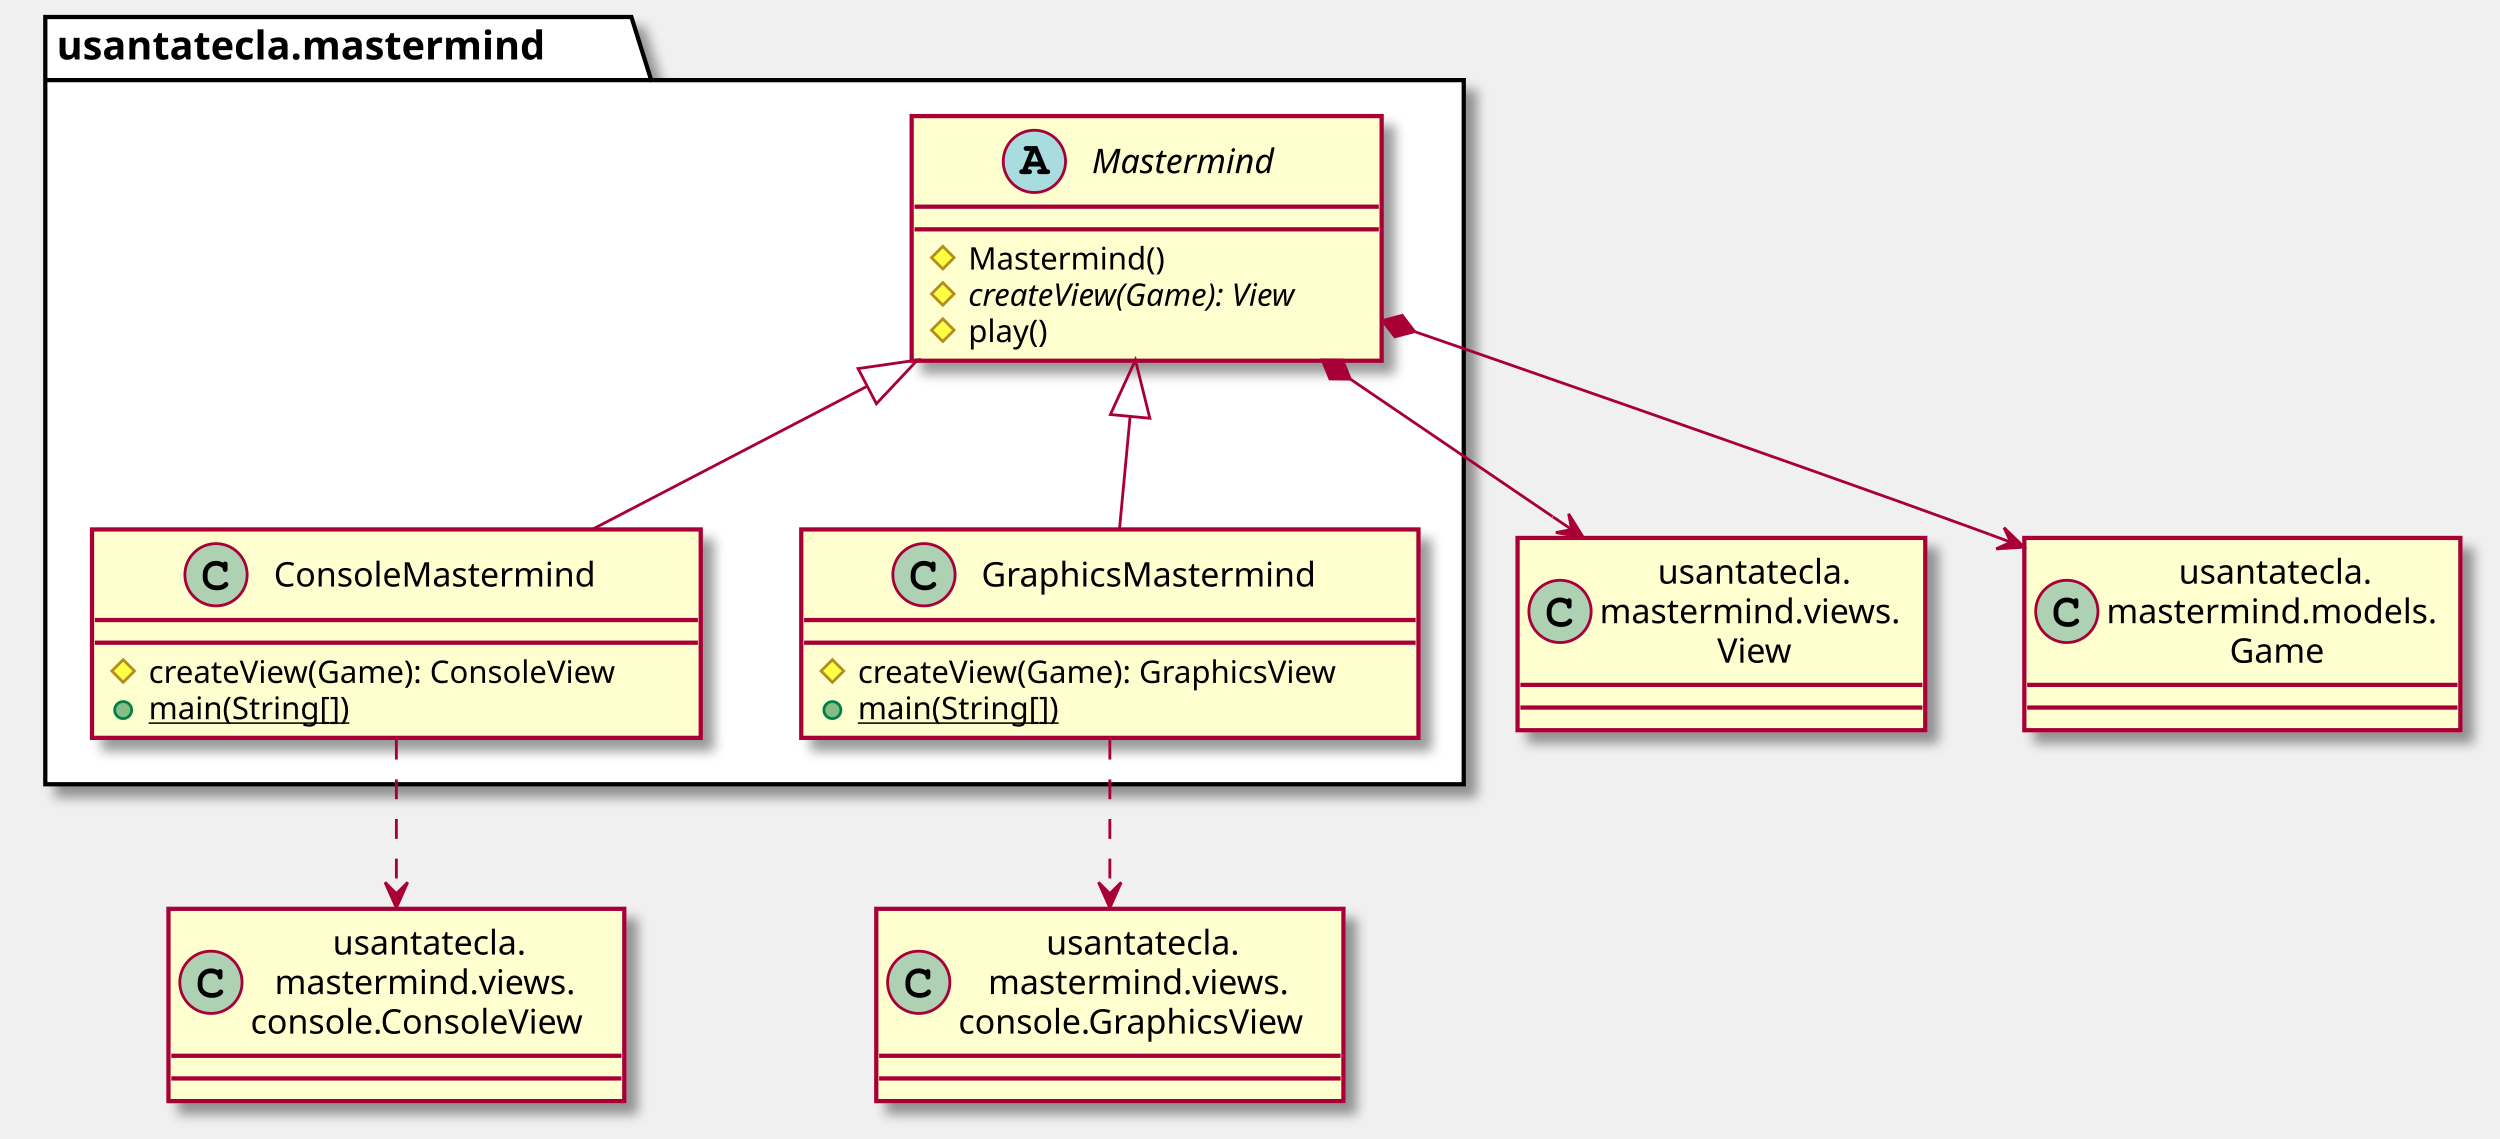
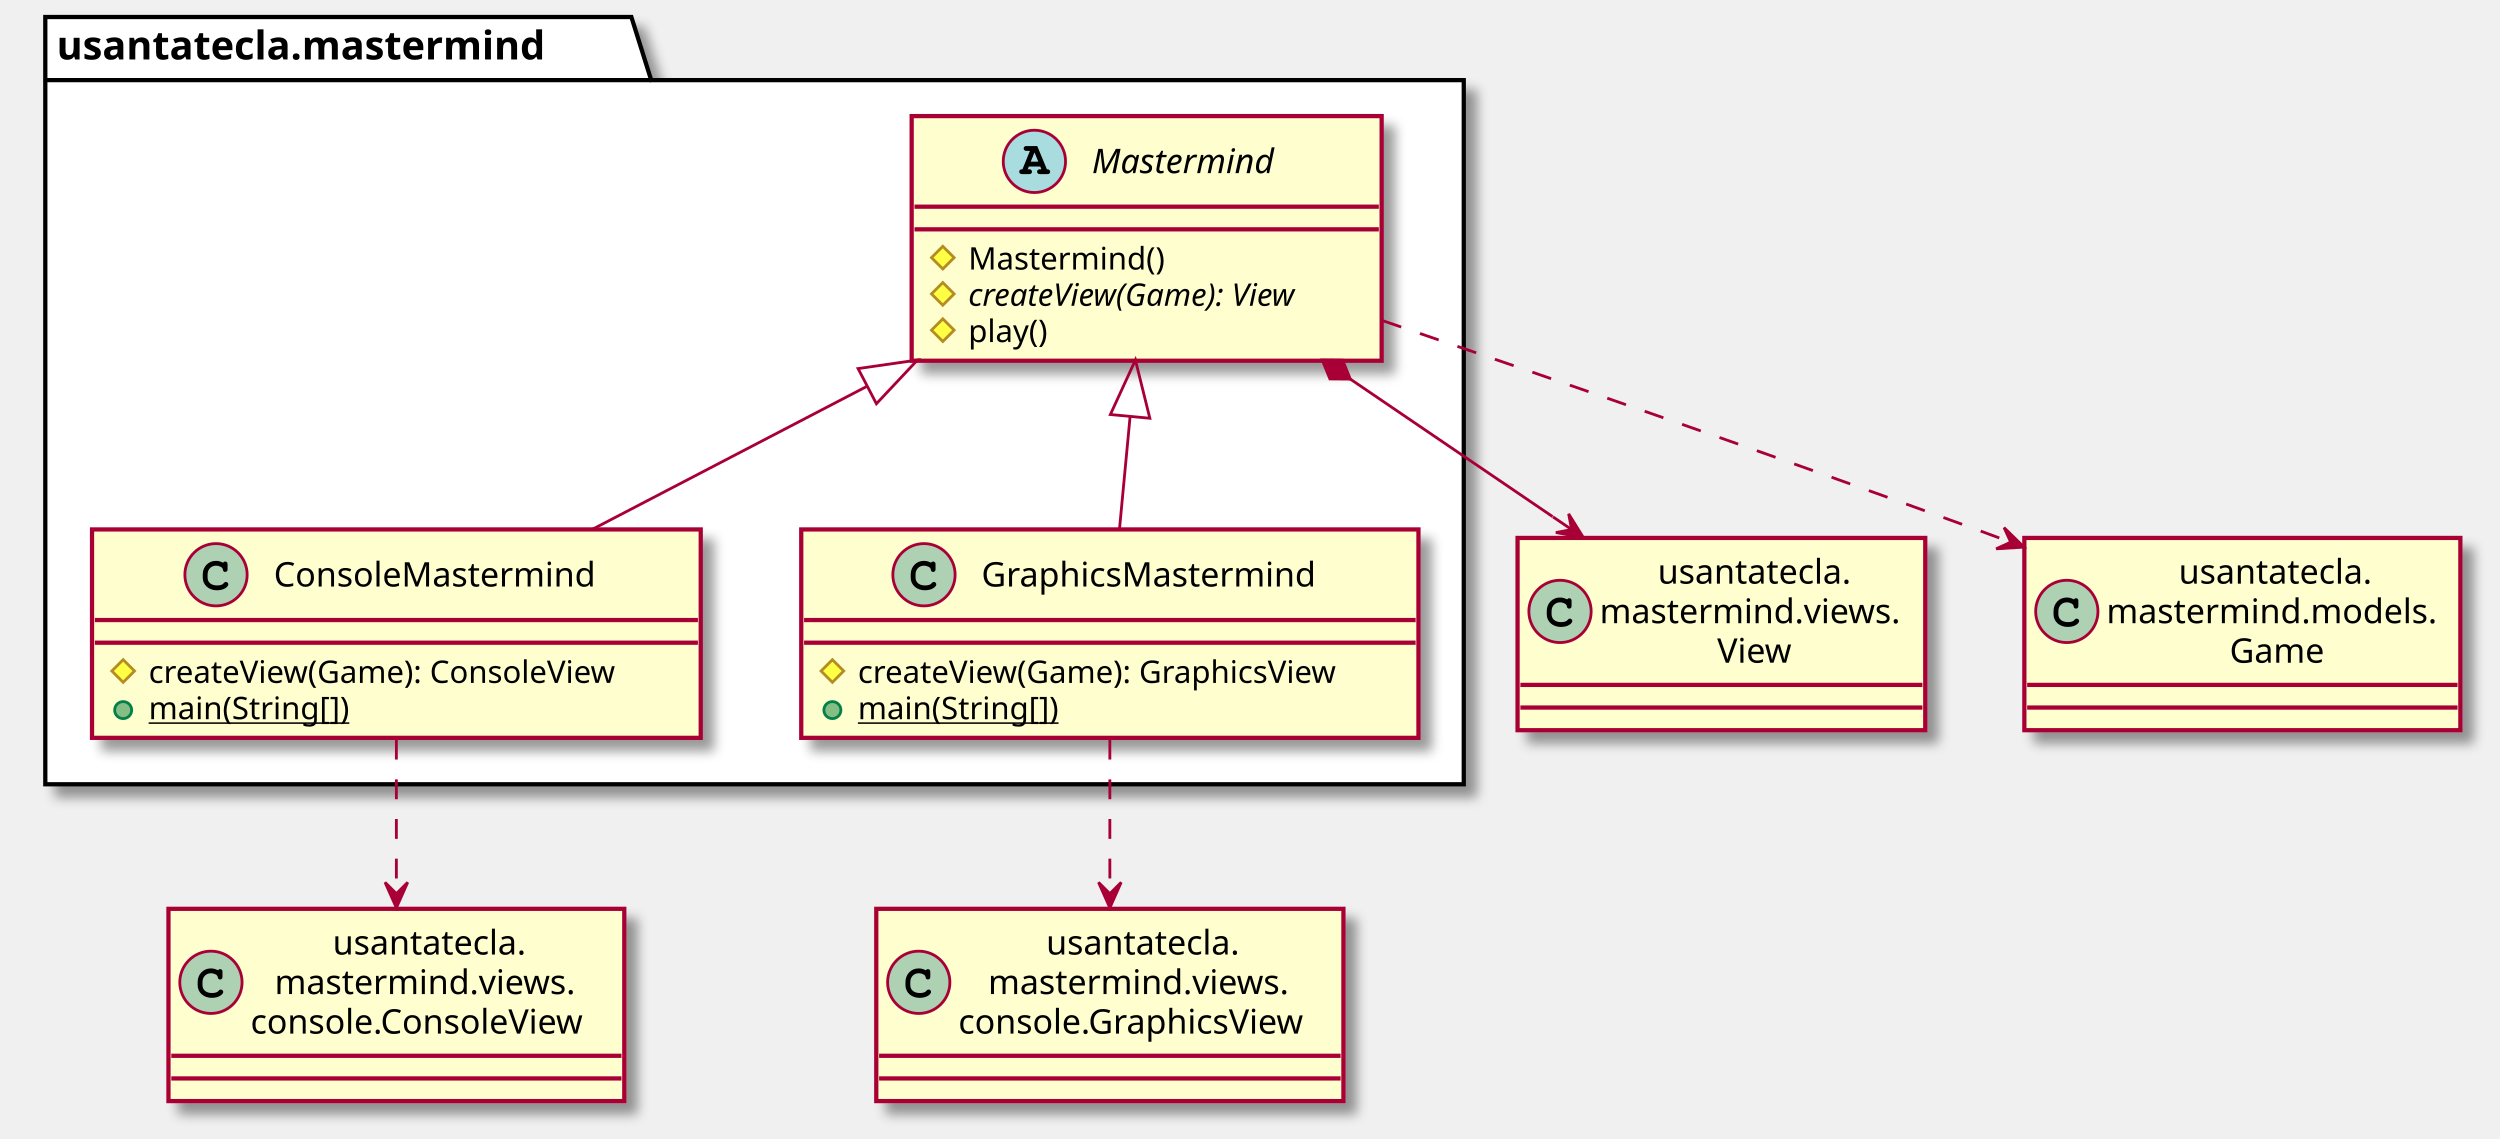
<svg xmlns="http://www.w3.org/2000/svg" contentScriptType="application/ecmascript" contentStyleType="text/css" height="402px" preserveAspectRatio="none" style="width:883px;height:402px;" version="1.1" viewBox="0 0 883 402" width="883px" zoomAndPan="magnify">
  <defs>
-     <filter height="300%" id="fweyscom2a2uu" width="300%" x="-1" y="-1">
+     <filter height="300%" id="fempc9zwhnt8a" width="300%" x="-1" y="-1">
      <feGaussianBlur result="blurOut" stdDeviation="2.0" />
      <feColorMatrix in="blurOut" result="blurOut2" type="matrix" values="0 0 0 0 0 0 0 0 0 0 0 0 0 0 0 0 0 0 .4 0" />
      <feOffset dx="4.0" dy="4.0" in="blurOut2" result="blurOut3" />
      <feBlend in="SourceGraphic" in2="blurOut3" mode="normal" />
    </filter>
  </defs>
  <g>
-     <polygon fill="#FFFFFF" filter="url(#fweyscom2a2uu)" points="16,6,223,6,230,28.297,517,28.297,517,277,16,277,16,6" style="stroke:#000000;stroke-width:1.5;" />
+     <polygon fill="#FFFFFF" filter="url(#fempc9zwhnt8a)" points="16,6,223,6,230,28.297,517,28.297,517,277,16,277,16,6" style="stroke:#000000;stroke-width:1.5;" />
    <line style="stroke:#000000;stroke-width:1.5;" x1="16" x2="230" y1="28.297" y2="28.297" />
    <text fill="#000000" font-family="sans-serif" font-size="14" font-weight="bold" lengthAdjust="spacingAndGlyphs" textLength="201" x="20" y="20.995">usantatecla.mastermind</text>
-     <rect codeLine="6" fill="#FEFECE" filter="url(#fweyscom2a2uu)" height="86.414" id="usantatecla.mastermind.Mastermind" style="stroke:#A80036;stroke-width:1.5;" width="166" x="322" y="41" />
+     <rect codeLine="6" fill="#FEFECE" filter="url(#fempc9zwhnt8a)" height="86.414" id="usantatecla.mastermind.Mastermind" style="stroke:#A80036;stroke-width:1.5;" width="166" x="322" y="41" />
    <ellipse cx="365.35" cy="57" fill="#A9DCDF" rx="11" ry="11" style="stroke:#A80036;stroke-width:1.0;" />
    <path d="M367.428,58.812 L367.819,59.797 L367.428,59.797 C366.975,59.797 366.866,59.812 366.709,59.922 C366.459,60.078 366.303,60.359 366.303,60.656 C366.303,60.922 366.444,61.172 366.663,61.328 C366.803,61.453 367.006,61.5 367.428,61.5 L369.788,61.5 C370.147,61.5 370.366,61.469 370.506,61.375 C370.756,61.234 370.913,60.938 370.913,60.656 C370.913,60.375 370.772,60.125 370.553,59.969 C370.381,59.828 370.225,59.797 369.756,59.797 L366.366,51.594 L362.694,51.594 C362.241,51.594 362.116,51.609 361.959,51.703 C361.709,51.875 361.553,52.156 361.553,52.438 C361.553,52.719 361.694,52.969 361.913,53.141 C362.084,53.25 362.256,53.281 362.694,53.281 L363.772,53.281 L361.131,59.797 C360.709,59.797 360.553,59.812 360.397,59.922 C360.147,60.078 359.991,60.359 359.991,60.656 C359.991,61.219 360.366,61.5 361.116,61.5 L363.381,61.5 C363.741,61.5 363.959,61.469 364.084,61.375 C364.35,61.234 364.491,60.938 364.491,60.656 C364.491,60.375 364.366,60.125 364.147,59.953 C363.975,59.828 363.834,59.797 363.381,59.797 L362.991,59.797 L363.381,58.812 L367.428,58.812 Z M366.725,57.109 L364.053,57.109 L365.397,53.844 L366.725,57.109 Z " fill="#000000" />
    <text fill="#000000" font-family="sans-serif" font-size="12" font-style="italic" lengthAdjust="spacingAndGlyphs" textLength="71" x="385.65" y="61.154">Mastermind</text>
    <line style="stroke:#A80036;stroke-width:1.5;" x1="323" x2="487" y1="73" y2="73" />
    <line style="stroke:#A80036;stroke-width:1.5;" x1="323" x2="487" y1="81" y2="81" />
    <polygon fill="#FFFF44" points="333,87,337,91,333,95,329,91" style="stroke:#B38D22;stroke-width:1.0;" />
    <text fill="#000000" font-family="sans-serif" font-size="11" lengthAdjust="spacingAndGlyphs" textLength="74" x="342" y="95.21">Mastermind()</text>
    <polygon fill="#FFFF44" points="333,99.805,337,103.805,333,107.805,329,103.805" style="stroke:#B38D22;stroke-width:1.0;" />
    <text fill="#000000" font-family="sans-serif" font-size="11" font-style="italic" lengthAdjust="spacingAndGlyphs" textLength="140" x="342" y="108.015">createView(Game): View</text>
    <polygon fill="#FFFF44" points="333,112.609,337,116.609,333,120.609,329,116.609" style="stroke:#B38D22;stroke-width:1.0;" />
    <text fill="#000000" font-family="sans-serif" font-size="11" lengthAdjust="spacingAndGlyphs" textLength="32" x="342" y="120.82">play()</text>
-     <rect codeLine="14" fill="#FEFECE" filter="url(#fweyscom2a2uu)" height="73.609" id="usantatecla.mastermind.ConsoleMastermind" style="stroke:#A80036;stroke-width:1.5;" width="215" x="32.5" y="187" />
+     <rect codeLine="14" fill="#FEFECE" filter="url(#fempc9zwhnt8a)" height="73.609" id="usantatecla.mastermind.ConsoleMastermind" style="stroke:#A80036;stroke-width:1.5;" width="215" x="32.5" y="187" />
    <ellipse cx="76.3" cy="203" fill="#ADD1B2" rx="11" ry="11" style="stroke:#A80036;stroke-width:1.0;" />
    <path d="M78.644,198.672 C77.706,198.234 77.112,198.094 76.237,198.094 C73.612,198.094 71.612,200.172 71.612,202.891 L71.612,204.016 C71.612,206.594 73.722,208.484 76.612,208.484 C77.831,208.484 78.987,208.188 79.737,207.641 C80.316,207.234 80.644,206.781 80.644,206.391 C80.644,205.938 80.253,205.547 79.784,205.547 C79.566,205.547 79.362,205.625 79.175,205.812 C78.722,206.297 78.722,206.297 78.534,206.391 C78.112,206.656 77.425,206.781 76.659,206.781 C74.612,206.781 73.316,205.688 73.316,203.984 L73.316,202.891 C73.316,201.109 74.566,199.797 76.3,199.797 C76.878,199.797 77.487,199.953 77.956,200.203 C78.441,200.484 78.612,200.703 78.706,201.109 C78.769,201.516 78.8,201.641 78.941,201.766 C79.081,201.906 79.316,202.016 79.534,202.016 C79.8,202.016 80.066,201.875 80.237,201.656 C80.347,201.5 80.378,201.312 80.378,200.891 L80.378,199.469 C80.378,199.031 80.362,198.906 80.269,198.75 C80.112,198.484 79.831,198.344 79.534,198.344 C79.237,198.344 79.034,198.438 78.816,198.75 L78.644,198.672 Z " fill="#000000" />
    <text fill="#000000" font-family="sans-serif" font-size="12" lengthAdjust="spacingAndGlyphs" textLength="119" x="96.7" y="207.154">ConsoleMastermind</text>
    <line style="stroke:#A80036;stroke-width:1.5;" x1="33.5" x2="246.5" y1="219" y2="219" />
    <line style="stroke:#A80036;stroke-width:1.5;" x1="33.5" x2="246.5" y1="227" y2="227" />
    <polygon fill="#FFFF44" points="43.5,233,47.5,237,43.5,241,39.5,237" style="stroke:#B38D22;stroke-width:1.0;" />
    <text fill="#000000" font-family="sans-serif" font-size="11" lengthAdjust="spacingAndGlyphs" textLength="189" x="52.5" y="241.21">createView(Game): ConsoleView</text>
    <ellipse cx="43.5" cy="250.805" fill="#84BE84" rx="3" ry="3" style="stroke:#038048;stroke-width:1.0;" />
    <text fill="#000000" font-family="sans-serif" font-size="11" lengthAdjust="spacingAndGlyphs" text-decoration="underline" textLength="77" x="52.5" y="254.015">main(String[])</text>
-     <rect codeLine="21" fill="#FEFECE" filter="url(#fweyscom2a2uu)" height="73.609" id="usantatecla.mastermind.GraphicsMastermind" style="stroke:#A80036;stroke-width:1.5;" width="218" x="283" y="187" />
+     <rect codeLine="21" fill="#FEFECE" filter="url(#fempc9zwhnt8a)" height="73.609" id="usantatecla.mastermind.GraphicsMastermind" style="stroke:#A80036;stroke-width:1.5;" width="218" x="283" y="187" />
    <ellipse cx="326.35" cy="203" fill="#ADD1B2" rx="11" ry="11" style="stroke:#A80036;stroke-width:1.0;" />
    <path d="M328.694,198.672 C327.756,198.234 327.163,198.094 326.288,198.094 C323.663,198.094 321.663,200.172 321.663,202.891 L321.663,204.016 C321.663,206.594 323.772,208.484 326.663,208.484 C327.881,208.484 329.038,208.188 329.788,207.641 C330.366,207.234 330.694,206.781 330.694,206.391 C330.694,205.938 330.303,205.547 329.834,205.547 C329.616,205.547 329.413,205.625 329.225,205.812 C328.772,206.297 328.772,206.297 328.584,206.391 C328.163,206.656 327.475,206.781 326.709,206.781 C324.663,206.781 323.366,205.688 323.366,203.984 L323.366,202.891 C323.366,201.109 324.616,199.797 326.35,199.797 C326.928,199.797 327.538,199.953 328.006,200.203 C328.491,200.484 328.663,200.703 328.756,201.109 C328.819,201.516 328.85,201.641 328.991,201.766 C329.131,201.906 329.366,202.016 329.584,202.016 C329.85,202.016 330.116,201.875 330.288,201.656 C330.397,201.5 330.428,201.312 330.428,200.891 L330.428,199.469 C330.428,199.031 330.413,198.906 330.319,198.75 C330.163,198.484 329.881,198.344 329.584,198.344 C329.288,198.344 329.084,198.438 328.866,198.75 L328.694,198.672 Z " fill="#000000" />
    <text fill="#000000" font-family="sans-serif" font-size="12" lengthAdjust="spacingAndGlyphs" textLength="123" x="346.65" y="207.154">GraphicsMastermind</text>
    <line style="stroke:#A80036;stroke-width:1.5;" x1="284" x2="500" y1="219" y2="219" />
    <line style="stroke:#A80036;stroke-width:1.5;" x1="284" x2="500" y1="227" y2="227" />
    <polygon fill="#FFFF44" points="294,233,298,237,294,241,290,237" style="stroke:#B38D22;stroke-width:1.0;" />
    <text fill="#000000" font-family="sans-serif" font-size="11" lengthAdjust="spacingAndGlyphs" textLength="192" x="303" y="241.21">createView(Game): GraphicsView</text>
    <ellipse cx="294" cy="250.805" fill="#84BE84" rx="3" ry="3" style="stroke:#038048;stroke-width:1.0;" />
    <text fill="#000000" font-family="sans-serif" font-size="11" lengthAdjust="spacingAndGlyphs" text-decoration="underline" textLength="77" x="303" y="254.015">main(String[])</text>
-     <rect codeLine="1" fill="#FEFECE" filter="url(#fweyscom2a2uu)" height="67.906" id="View" style="stroke:#A80036;stroke-width:1.5;" width="144" x="536" y="190" />
+     <rect codeLine="1" fill="#FEFECE" filter="url(#fempc9zwhnt8a)" height="67.906" id="View" style="stroke:#A80036;stroke-width:1.5;" width="144" x="536" y="190" />
    <ellipse cx="551" cy="215.953" fill="#ADD1B2" rx="11" ry="11" style="stroke:#A80036;stroke-width:1.0;" />
    <path d="M553.344,211.625 C552.406,211.188 551.812,211.047 550.938,211.047 C548.312,211.047 546.312,213.125 546.312,215.844 L546.312,216.969 C546.312,219.547 548.422,221.438 551.312,221.438 C552.531,221.438 553.688,221.141 554.438,220.594 C555.016,220.188 555.344,219.734 555.344,219.344 C555.344,218.891 554.953,218.5 554.484,218.5 C554.266,218.5 554.062,218.578 553.875,218.766 C553.422,219.25 553.422,219.25 553.234,219.344 C552.812,219.609 552.125,219.734 551.359,219.734 C549.312,219.734 548.016,218.641 548.016,216.938 L548.016,215.844 C548.016,214.062 549.266,212.75 551,212.75 C551.578,212.75 552.188,212.906 552.656,213.156 C553.141,213.438 553.312,213.656 553.406,214.062 C553.469,214.469 553.5,214.594 553.641,214.719 C553.781,214.859 554.016,214.969 554.234,214.969 C554.5,214.969 554.766,214.828 554.938,214.609 C555.047,214.453 555.078,214.266 555.078,213.844 L555.078,212.422 C555.078,211.984 555.062,211.859 554.969,211.703 C554.812,211.438 554.531,211.297 554.234,211.297 C553.938,211.297 553.734,211.391 553.516,211.703 L553.344,211.625 Z " fill="#000000" />
    <text fill="#000000" font-family="sans-serif" font-size="12" lengthAdjust="spacingAndGlyphs" textLength="71" x="585.5" y="206.139">usantatecla.</text>
    <text fill="#000000" font-family="sans-serif" font-size="12" lengthAdjust="spacingAndGlyphs" textLength="112" x="565" y="220.107">mastermind.views.</text>
    <text fill="#000000" font-family="sans-serif" font-size="12" lengthAdjust="spacingAndGlyphs" textLength="29" x="606.5" y="234.076">View</text>
    <line style="stroke:#A80036;stroke-width:1.5;" x1="537" x2="679" y1="241.906" y2="241.906" />
    <line style="stroke:#A80036;stroke-width:1.5;" x1="537" x2="679" y1="249.906" y2="249.906" />
-     <rect codeLine="2" fill="#FEFECE" filter="url(#fweyscom2a2uu)" height="67.906" id="Game" style="stroke:#A80036;stroke-width:1.5;" width="154" x="715" y="190" />
+     <rect codeLine="2" fill="#FEFECE" filter="url(#fempc9zwhnt8a)" height="67.906" id="Game" style="stroke:#A80036;stroke-width:1.5;" width="154" x="715" y="190" />
    <ellipse cx="730" cy="215.953" fill="#ADD1B2" rx="11" ry="11" style="stroke:#A80036;stroke-width:1.0;" />
    <path d="M732.344,211.625 C731.406,211.188 730.812,211.047 729.938,211.047 C727.312,211.047 725.312,213.125 725.312,215.844 L725.312,216.969 C725.312,219.547 727.422,221.438 730.312,221.438 C731.531,221.438 732.688,221.141 733.438,220.594 C734.016,220.188 734.344,219.734 734.344,219.344 C734.344,218.891 733.953,218.5 733.484,218.5 C733.266,218.5 733.062,218.578 732.875,218.766 C732.422,219.25 732.422,219.25 732.234,219.344 C731.812,219.609 731.125,219.734 730.359,219.734 C728.312,219.734 727.016,218.641 727.016,216.938 L727.016,215.844 C727.016,214.062 728.266,212.75 730,212.75 C730.578,212.75 731.188,212.906 731.656,213.156 C732.141,213.438 732.312,213.656 732.406,214.062 C732.469,214.469 732.5,214.594 732.641,214.719 C732.781,214.859 733.016,214.969 733.234,214.969 C733.5,214.969 733.766,214.828 733.938,214.609 C734.047,214.453 734.078,214.266 734.078,213.844 L734.078,212.422 C734.078,211.984 734.062,211.859 733.969,211.703 C733.812,211.438 733.531,211.297 733.234,211.297 C732.938,211.297 732.734,211.391 732.516,211.703 L732.344,211.625 Z " fill="#000000" />
    <text fill="#000000" font-family="sans-serif" font-size="12" lengthAdjust="spacingAndGlyphs" textLength="71" x="769.5" y="206.139">usantatecla.</text>
    <text fill="#000000" font-family="sans-serif" font-size="12" lengthAdjust="spacingAndGlyphs" textLength="122" x="744" y="220.107">mastermind.models.</text>
    <text fill="#000000" font-family="sans-serif" font-size="12" lengthAdjust="spacingAndGlyphs" textLength="35" x="787.5" y="234.076">Game</text>
    <line style="stroke:#A80036;stroke-width:1.5;" x1="716" x2="868" y1="241.906" y2="241.906" />
    <line style="stroke:#A80036;stroke-width:1.5;" x1="716" x2="868" y1="249.906" y2="249.906" />
-     <rect codeLine="3" fill="#FEFECE" filter="url(#fweyscom2a2uu)" height="67.906" id="ConsoleView" style="stroke:#A80036;stroke-width:1.5;" width="161" x="59.5" y="321" />
+     <rect codeLine="3" fill="#FEFECE" filter="url(#fempc9zwhnt8a)" height="67.906" id="ConsoleView" style="stroke:#A80036;stroke-width:1.5;" width="161" x="59.5" y="321" />
    <ellipse cx="74.5" cy="346.953" fill="#ADD1B2" rx="11" ry="11" style="stroke:#A80036;stroke-width:1.0;" />
    <path d="M76.844,342.625 C75.906,342.188 75.312,342.047 74.438,342.047 C71.812,342.047 69.812,344.125 69.812,346.844 L69.812,347.969 C69.812,350.547 71.922,352.438 74.812,352.438 C76.031,352.438 77.188,352.141 77.938,351.594 C78.516,351.188 78.844,350.734 78.844,350.344 C78.844,349.891 78.453,349.5 77.984,349.5 C77.766,349.5 77.562,349.578 77.375,349.766 C76.922,350.25 76.922,350.25 76.734,350.344 C76.312,350.609 75.625,350.734 74.859,350.734 C72.812,350.734 71.516,349.641 71.516,347.938 L71.516,346.844 C71.516,345.062 72.766,343.75 74.5,343.75 C75.078,343.75 75.688,343.906 76.156,344.156 C76.641,344.438 76.812,344.656 76.906,345.062 C76.969,345.469 77,345.594 77.141,345.719 C77.281,345.859 77.516,345.969 77.734,345.969 C78,345.969 78.266,345.828 78.438,345.609 C78.547,345.453 78.578,345.266 78.578,344.844 L78.578,343.422 C78.578,342.984 78.562,342.859 78.469,342.703 C78.312,342.438 78.031,342.297 77.734,342.297 C77.438,342.297 77.234,342.391 77.016,342.703 L76.844,342.625 Z " fill="#000000" />
    <text fill="#000000" font-family="sans-serif" font-size="12" lengthAdjust="spacingAndGlyphs" textLength="71" x="117.5" y="337.139">usantatecla.</text>
    <text fill="#000000" font-family="sans-serif" font-size="12" lengthAdjust="spacingAndGlyphs" textLength="112" x="97" y="351.107">mastermind.views.</text>
    <text fill="#000000" font-family="sans-serif" font-size="12" lengthAdjust="spacingAndGlyphs" textLength="129" x="88.5" y="365.076">console.ConsoleView</text>
    <line style="stroke:#A80036;stroke-width:1.5;" x1="60.5" x2="219.5" y1="372.906" y2="372.906" />
    <line style="stroke:#A80036;stroke-width:1.5;" x1="60.5" x2="219.5" y1="380.906" y2="380.906" />
-     <rect codeLine="4" fill="#FEFECE" filter="url(#fweyscom2a2uu)" height="67.906" id="GraphicsView" style="stroke:#A80036;stroke-width:1.5;" width="165" x="309.5" y="321" />
+     <rect codeLine="4" fill="#FEFECE" filter="url(#fempc9zwhnt8a)" height="67.906" id="GraphicsView" style="stroke:#A80036;stroke-width:1.5;" width="165" x="309.5" y="321" />
    <ellipse cx="324.5" cy="346.953" fill="#ADD1B2" rx="11" ry="11" style="stroke:#A80036;stroke-width:1.0;" />
    <path d="M326.844,342.625 C325.906,342.188 325.312,342.047 324.438,342.047 C321.812,342.047 319.812,344.125 319.812,346.844 L319.812,347.969 C319.812,350.547 321.922,352.438 324.812,352.438 C326.031,352.438 327.188,352.141 327.938,351.594 C328.516,351.188 328.844,350.734 328.844,350.344 C328.844,349.891 328.453,349.5 327.984,349.5 C327.766,349.5 327.562,349.578 327.375,349.766 C326.922,350.25 326.922,350.25 326.734,350.344 C326.312,350.609 325.625,350.734 324.859,350.734 C322.812,350.734 321.516,349.641 321.516,347.938 L321.516,346.844 C321.516,345.062 322.766,343.75 324.5,343.75 C325.078,343.75 325.688,343.906 326.156,344.156 C326.641,344.438 326.812,344.656 326.906,345.062 C326.969,345.469 327,345.594 327.141,345.719 C327.281,345.859 327.516,345.969 327.734,345.969 C328,345.969 328.266,345.828 328.438,345.609 C328.547,345.453 328.578,345.266 328.578,344.844 L328.578,343.422 C328.578,342.984 328.562,342.859 328.469,342.703 C328.312,342.438 328.031,342.297 327.734,342.297 C327.438,342.297 327.234,342.391 327.016,342.703 L326.844,342.625 Z " fill="#000000" />
    <text fill="#000000" font-family="sans-serif" font-size="12" lengthAdjust="spacingAndGlyphs" textLength="71" x="369.5" y="337.139">usantatecla.</text>
    <text fill="#000000" font-family="sans-serif" font-size="12" lengthAdjust="spacingAndGlyphs" textLength="112" x="349" y="351.107">mastermind.views.</text>
    <text fill="#000000" font-family="sans-serif" font-size="12" lengthAdjust="spacingAndGlyphs" textLength="133" x="338.5" y="365.076">console.GraphicsView</text>
    <line style="stroke:#A80036;stroke-width:1.5;" x1="310.5" x2="473.5" y1="372.906" y2="372.906" />
    <line style="stroke:#A80036;stroke-width:1.5;" x1="310.5" x2="473.5" y1="380.906" y2="380.906" />
    <path codeLine="11" d="M476.934,133.9 C476.934,133.9 526.318,167.472 548.364,182.46 " fill="none" id="usantatecla.mastermind.Mastermind-View" style="stroke:#A80036;stroke-width:1.0;" />
    <polygon fill="#A80036" points="559.239,189.852,554.045,181.484,555.104,187.041,549.547,188.1,559.239,189.852" style="stroke:#A80036;stroke-width:1.0;" />
    <line style="stroke:#A80036;stroke-width:1.0;" x1="555.104" x2="548.488" y1="187.041" y2="182.544" />
    <polygon fill="#A80036" points="467.01,127.154,469.723,133.835,476.934,133.9,474.221,127.219,467.01,127.154" style="stroke:#A80036;stroke-width:1.0;" />
-     <path codeLine="12" d="M499.632,117.119 C499.632,117.119 632.369,163.015 698,187 C699.546,187.565 701.106,188.137 702.677,188.716 " fill="none" id="usantatecla.mastermind.Mastermind-Game" style="stroke:#A80036;stroke-width:1.0;" />
-     <polygon fill="#A80036" points="714.869,193.242,707.824,186.36,710.182,191.502,705.039,193.86,714.869,193.242" style="stroke:#A80036;stroke-width:1.0;" />
-     <line style="stroke:#A80036;stroke-width:1.0;" x1="710.182" x2="702.682" y1="191.502" y2="188.718" />
-     <polygon fill="#A80036" points="488.28,113.23,492.66,118.959,499.632,117.119,495.252,111.39,488.28,113.23" style="stroke:#A80036;stroke-width:1.0;" />
+     <path codeLine="12" d="M488.28,113.23 C547.053,133.339 627.554,161.255 698,187 C701.952,188.444 705.992,189.935 710.069,191.452 " fill="none" id="usantatecla.mastermind.Mastermind-to-Game" style="stroke:#A80036;stroke-width:1.0;stroke-dasharray:7.0,7.0;" />
+     <polygon fill="#A80036" points="714.869,193.242,707.836,186.347,710.185,191.493,705.038,193.842,714.869,193.242" style="stroke:#A80036;stroke-width:1.0;" />
    <path codeLine="18" d="M306.003,136.553 C273.817,153.314 238.808,171.545 209.274,186.925 " fill="none" id="usantatecla.mastermind.Mastermind-backto-usantatecla.mastermind.ConsoleMastermind" style="stroke:#A80036;stroke-width:1.0;" />
    <polygon fill="none" points="303.079,130.183,324.051,127.154,309.546,142.601,303.079,130.183" style="stroke:#A80036;stroke-width:1.0;" />
    <path codeLine="19" d="M140,261.277 C140,278.161 140,298.258 140,315.42 " fill="none" id="usantatecla.mastermind.ConsoleMastermind-to-ConsoleView" style="stroke:#A80036;stroke-width:1.0;stroke-dasharray:7.0,7.0;" />
    <polygon fill="#A80036" points="140,320.644,144,311.644,140,315.644,136,311.644,140,320.644" style="stroke:#A80036;stroke-width:1.0;" />
    <path codeLine="25" d="M399.146,147.145 C397.871,160.677 396.563,174.564 395.42,186.697 " fill="none" id="usantatecla.mastermind.Mastermind-backto-usantatecla.mastermind.GraphicsMastermind" style="stroke:#A80036;stroke-width:1.0;" />
    <polygon fill="none" points="392.184,146.41,401.029,127.154,406.122,147.723,392.184,146.41" style="stroke:#A80036;stroke-width:1.0;" />
    <path codeLine="26" d="M392,261.277 C392,278.161 392,298.258 392,315.42 " fill="none" id="usantatecla.mastermind.GraphicsMastermind-to-GraphicsView" style="stroke:#A80036;stroke-width:1.0;stroke-dasharray:7.0,7.0;" />
    <polygon fill="#A80036" points="392,320.644,396,311.644,392,315.644,388,311.644,392,320.644" style="stroke:#A80036;stroke-width:1.0;" />
  </g>
</svg>
